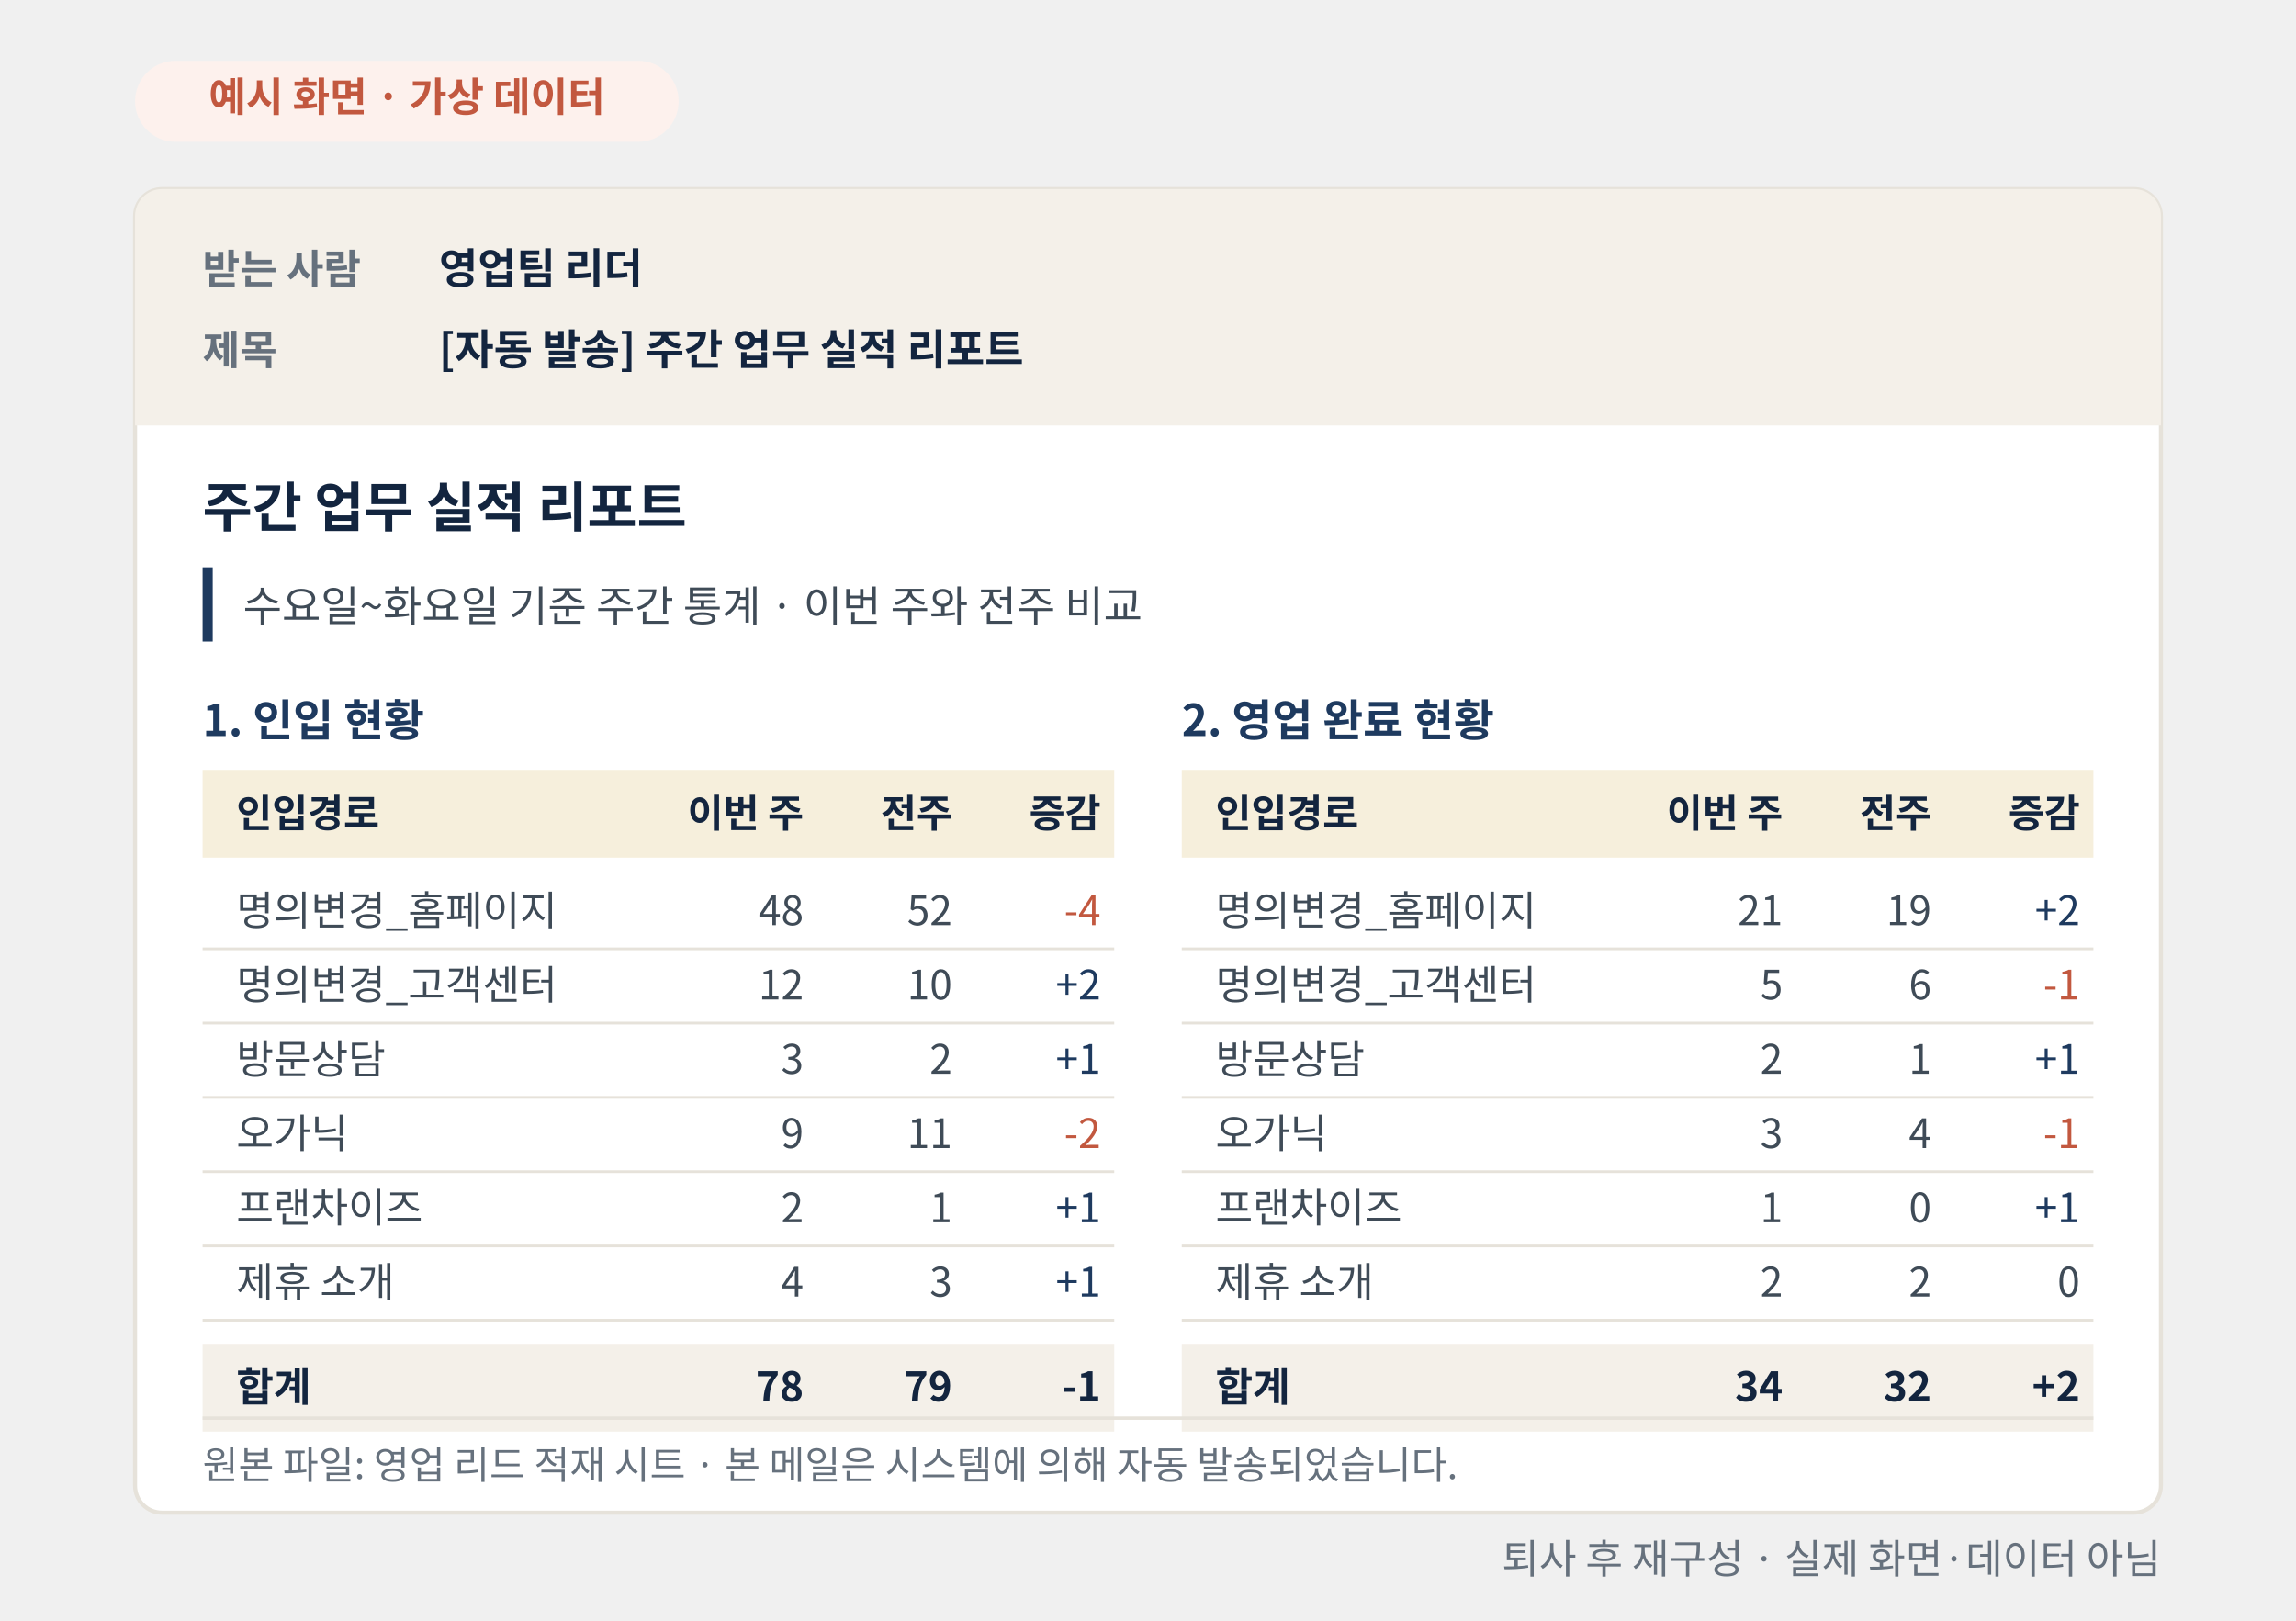
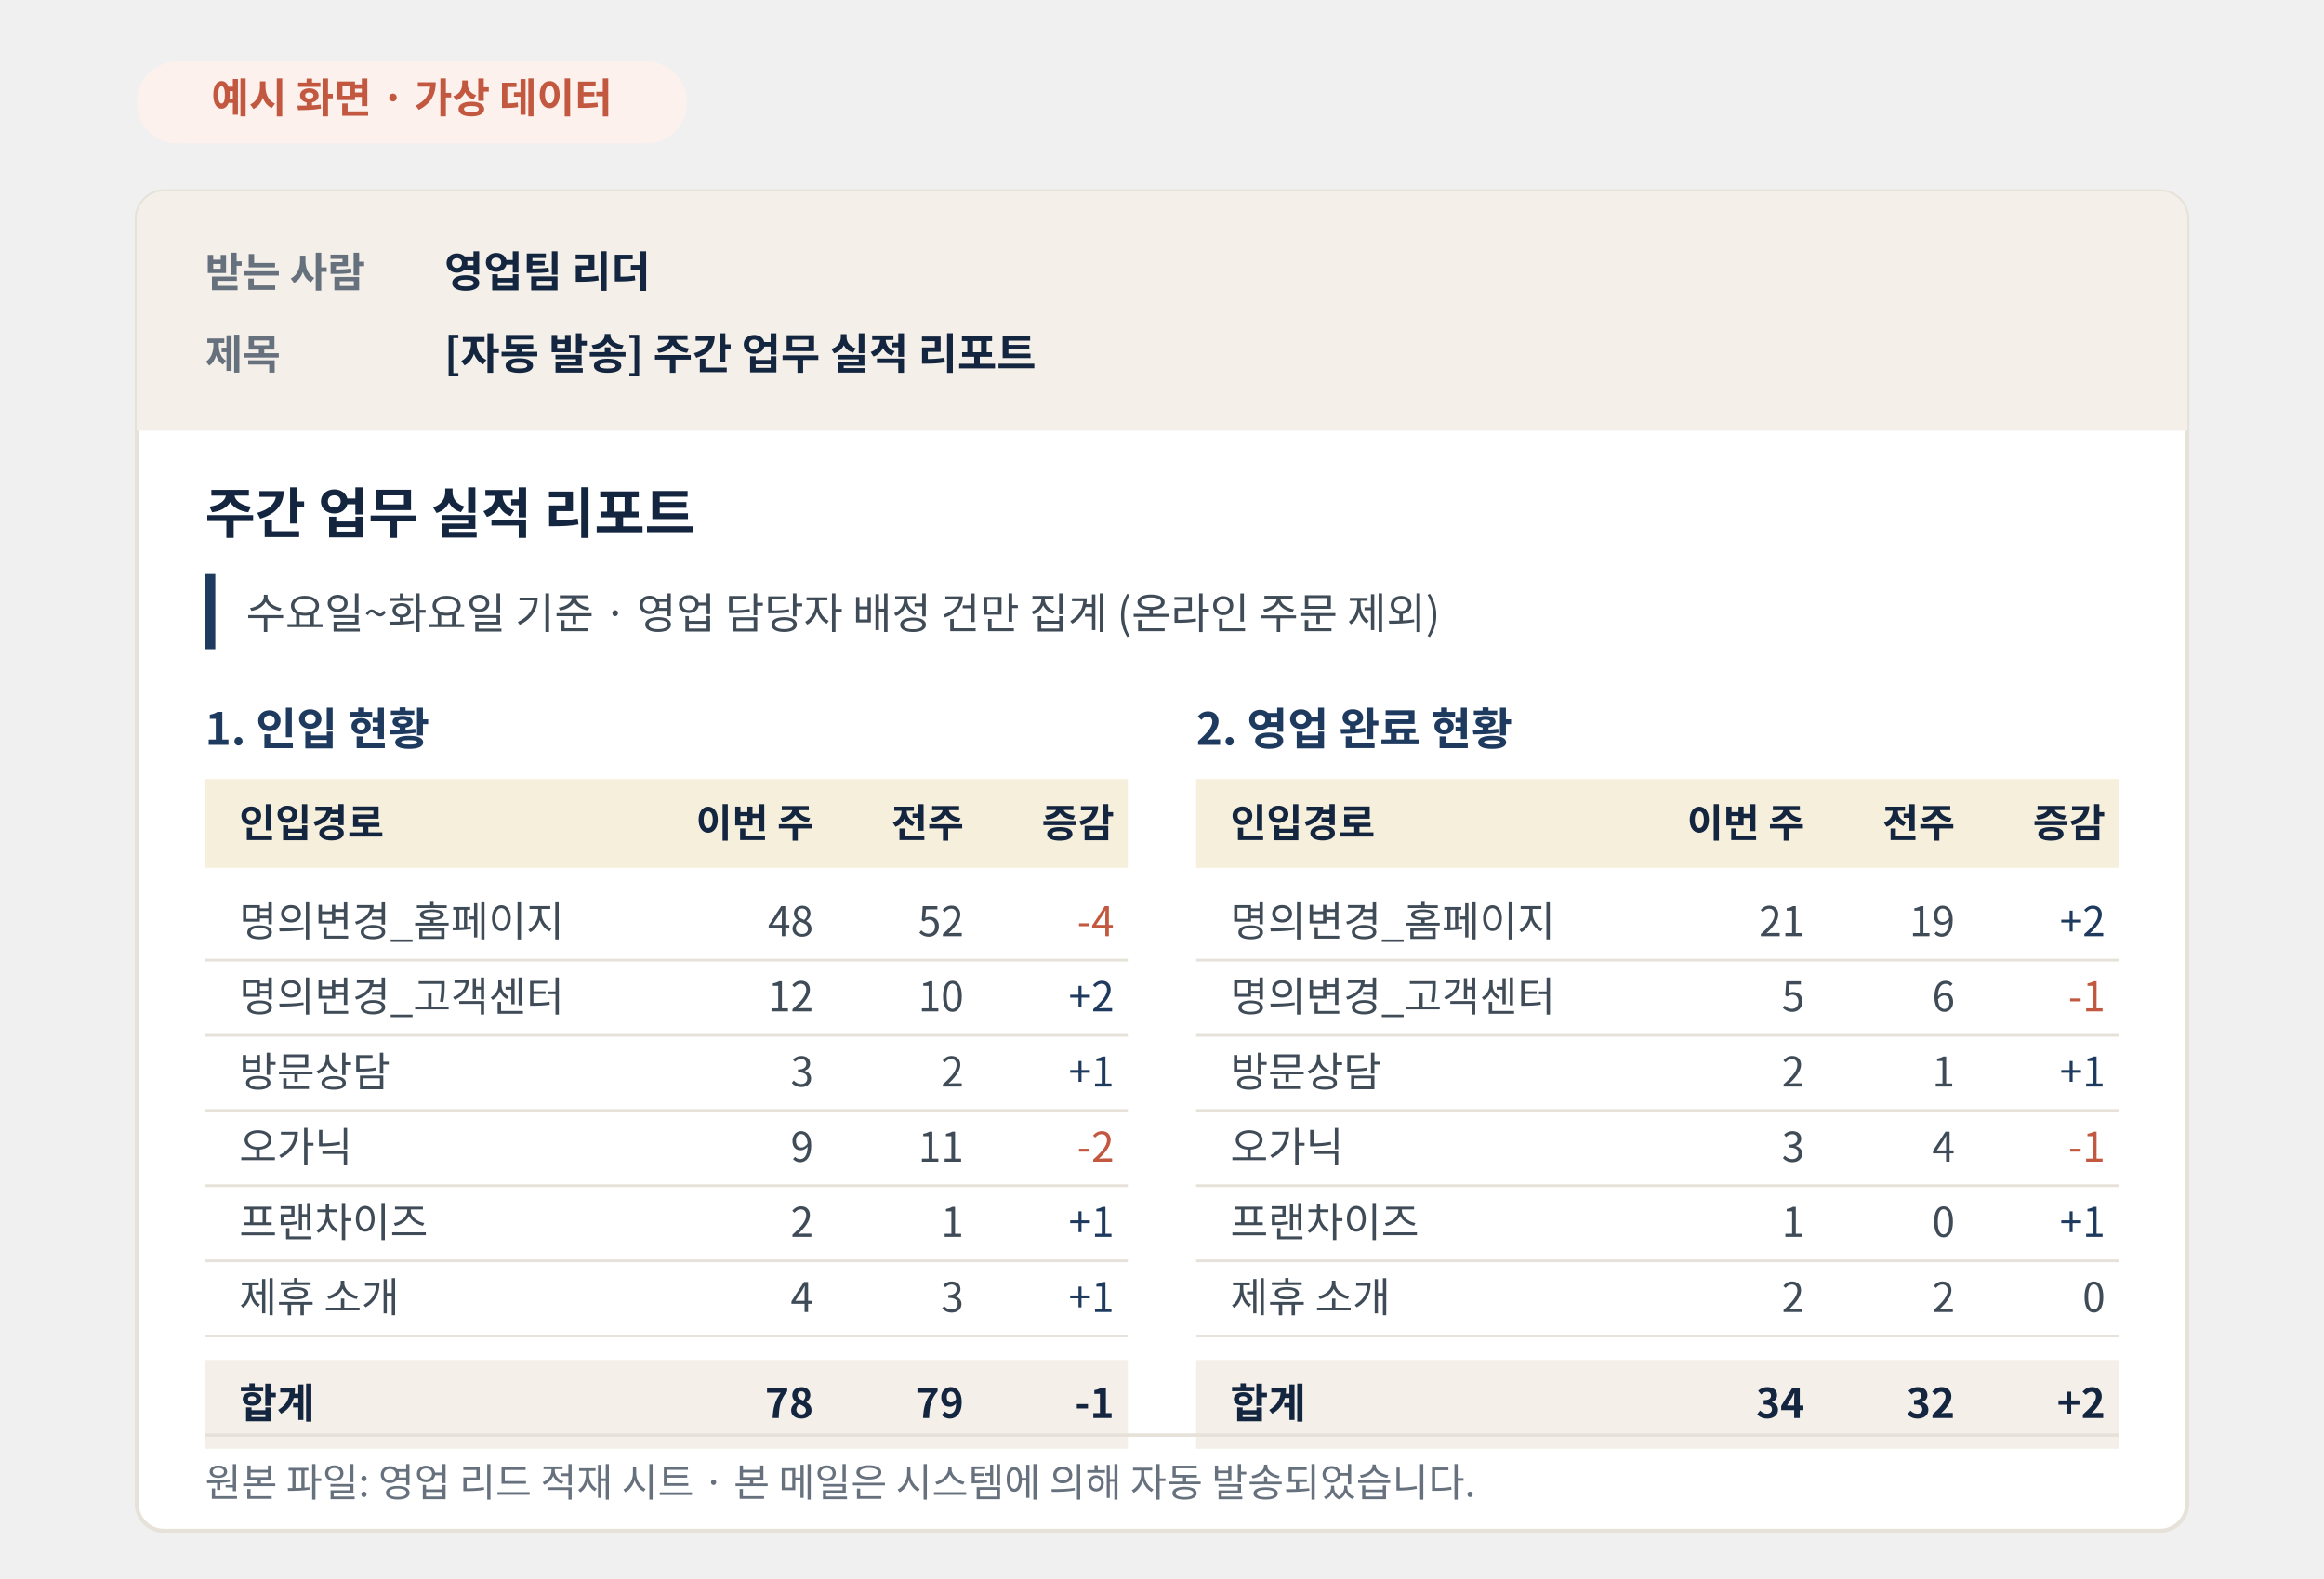
- <svg xmlns="http://www.w3.org/2000/svg" viewBox="0 0 680 480" font-family="'Pretendard Variable',Pretendard,-apple-system,'Noto Sans CJK KR','Noto Sans KR',sans-serif" role="img" aria-label="영업팀 리더에게 자동 발송되는 주간 업무 실적 리포트 메일 예시">
+ <svg xmlns="http://www.w3.org/2000/svg" viewBox="0 0 680 462" font-family="'Pretendard Variable',Pretendard,-apple-system,'Noto Sans CJK KR','Noto Sans KR',sans-serif" role="img" aria-label="영업팀 리더에게 자동 발송되는 주간 업무 실적 리포트 메일 예시">
  <rect x="40" y="18" width="161" height="24" rx="12.0" fill="#fdf1ed" />
  <text x="120.52" y="33" font-size="12" font-weight="700" fill="#c2583f" text-anchor="middle">예시 화면 · 가상 데이터</text>
  <rect x="40" y="56" width="600" height="392" rx="8" fill="#fff" stroke="#e6e2da" stroke-width="1.2" />
  <path d="M40,64 a8,8 0 0 1 8,-8 h584 a8,8 0 0 1 8,8 v62 h-600 z" fill="#f4f0e9" />
  <text x="60" y="84" font-size="12" font-weight="600" fill="#66717d" text-anchor="start">받는 사람</text>
  <text x="130" y="84" font-size="12.5" font-weight="600" fill="#13253f" text-anchor="start">영업팀 리더</text>
  <text x="60" y="108" font-size="12" font-weight="600" fill="#66717d" text-anchor="start">제목</text>
  <text x="130" y="108" font-size="12.5" font-weight="700" fill="#13253f" text-anchor="start">[자동 발송] 주간 업무 실적 리포트</text>
  <text x="60" y="156" font-size="16" font-weight="800" fill="#13253f" text-anchor="start">주간 업무 실적 리포트</text>
  <rect x="60" y="168" width="3" height="22" fill="#1e3a5f" />
-   <text x="72" y="184" font-size="12.5" font-weight="500" fill="#3f4b57" text-anchor="start">수요일~화요일 기준 주간 통계 · 이번 주와 전주 비교</text>
+   <text x="72" y="184" font-size="12.5" font-weight="500" fill="#3f4b57" text-anchor="start">수요일~화요일 기준 · 영업 담당자 배정 건만 집계 (온라인 주문 제외)</text>
  <text x="60" y="218" font-size="13" font-weight="700" fill="#1e3a5f" text-anchor="start">1. 인입 현황</text>
  <rect x="60" y="228" width="270" height="26" fill="#f6efdc" />
  <text x="70" y="245" font-size="11.5" font-weight="700" fill="#13253f" text-anchor="start">인입경로</text>
  <text x="238" y="245" font-size="11.5" font-weight="700" fill="#13253f" text-anchor="end">이번 주</text>
  <text x="282" y="245" font-size="11.5" font-weight="700" fill="#13253f" text-anchor="end">전주</text>
  <text x="326" y="245" font-size="11.5" font-weight="700" fill="#13253f" text-anchor="end">증감</text>
  <text x="70" y="274" font-size="12" font-weight="500" fill="#3f4b57" text-anchor="start">명의변경_홈페이지</text>
  <text x="238" y="274" font-size="12" font-weight="500" fill="#3f4b57" text-anchor="end">48</text>
  <text x="282" y="274" font-size="12" font-weight="500" fill="#3f4b57" text-anchor="end">52</text>
  <text x="326" y="274" font-size="12" font-weight="500" fill="#c2583f" text-anchor="end">-4</text>
  <line x1="60" y1="281" x2="330" y2="281" stroke="#e6e2da" stroke-width="0.8" />
  <text x="70" y="296" font-size="12" font-weight="500" fill="#3f4b57" text-anchor="start">명의변경_고객센터</text>
  <text x="238" y="296" font-size="12" font-weight="500" fill="#3f4b57" text-anchor="end">12</text>
  <text x="282" y="296" font-size="12" font-weight="500" fill="#3f4b57" text-anchor="end">10</text>
  <text x="326" y="296" font-size="12" font-weight="500" fill="#1e3a5f" text-anchor="end">+2</text>
  <line x1="60" y1="303" x2="330" y2="303" stroke="#e6e2da" stroke-width="0.8" />
  <text x="70" y="318" font-size="12" font-weight="500" fill="#3f4b57" text-anchor="start">방문상담</text>
  <text x="238" y="318" font-size="12" font-weight="500" fill="#3f4b57" text-anchor="end">3</text>
  <text x="282" y="318" font-size="12" font-weight="500" fill="#3f4b57" text-anchor="end">2</text>
  <text x="326" y="318" font-size="12" font-weight="500" fill="#1e3a5f" text-anchor="end">+1</text>
  <line x1="60" y1="325" x2="330" y2="325" stroke="#e6e2da" stroke-width="0.8" />
  <text x="70" y="340" font-size="12" font-weight="500" fill="#3f4b57" text-anchor="start">오가닉</text>
  <text x="238" y="340" font-size="12" font-weight="500" fill="#3f4b57" text-anchor="end">9</text>
  <text x="282" y="340" font-size="12" font-weight="500" fill="#3f4b57" text-anchor="end">11</text>
  <text x="326" y="340" font-size="12" font-weight="500" fill="#c2583f" text-anchor="end">-2</text>
  <line x1="60" y1="347" x2="330" y2="347" stroke="#e6e2da" stroke-width="0.8" />
  <text x="70" y="362" font-size="12" font-weight="500" fill="#3f4b57" text-anchor="start">프랜차이즈</text>
  <text x="238" y="362" font-size="12" font-weight="500" fill="#3f4b57" text-anchor="end">2</text>
  <text x="282" y="362" font-size="12" font-weight="500" fill="#3f4b57" text-anchor="end">1</text>
  <text x="326" y="362" font-size="12" font-weight="500" fill="#1e3a5f" text-anchor="end">+1</text>
  <line x1="60" y1="369" x2="330" y2="369" stroke="#e6e2da" stroke-width="0.8" />
  <text x="70" y="384" font-size="12" font-weight="500" fill="#3f4b57" text-anchor="start">제휴 소개</text>
  <text x="238" y="384" font-size="12" font-weight="500" fill="#3f4b57" text-anchor="end">4</text>
  <text x="282" y="384" font-size="12" font-weight="500" fill="#3f4b57" text-anchor="end">3</text>
  <text x="326" y="384" font-size="12" font-weight="500" fill="#1e3a5f" text-anchor="end">+1</text>
  <line x1="60" y1="391" x2="330" y2="391" stroke="#e6e2da" stroke-width="0.8" />
  <rect x="60" y="398" width="270" height="26" fill="#f4f0e9" />
  <text x="70" y="415" font-size="12" font-weight="800" fill="#13253f" text-anchor="start">합계</text>
  <text x="238" y="415" font-size="12" font-weight="800" fill="#13253f" text-anchor="end">78</text>
  <text x="282" y="415" font-size="12" font-weight="800" fill="#13253f" text-anchor="end">79</text>
  <text x="326" y="415" font-size="12" font-weight="800" fill="#13253f" text-anchor="end">-1</text>
  <text x="350" y="218" font-size="13" font-weight="700" fill="#1e3a5f" text-anchor="start">2. 영업 완료 현황</text>
  <rect x="350" y="228" width="270" height="26" fill="#f6efdc" />
  <text x="360" y="245" font-size="11.5" font-weight="700" fill="#13253f" text-anchor="start">인입경로</text>
  <text x="528" y="245" font-size="11.5" font-weight="700" fill="#13253f" text-anchor="end">이번 주</text>
  <text x="572" y="245" font-size="11.5" font-weight="700" fill="#13253f" text-anchor="end">전주</text>
  <text x="616" y="245" font-size="11.5" font-weight="700" fill="#13253f" text-anchor="end">증감</text>
  <text x="360" y="274" font-size="12" font-weight="500" fill="#3f4b57" text-anchor="start">명의변경_홈페이지</text>
  <text x="528" y="274" font-size="12" font-weight="500" fill="#3f4b57" text-anchor="end">21</text>
  <text x="572" y="274" font-size="12" font-weight="500" fill="#3f4b57" text-anchor="end">19</text>
  <text x="616" y="274" font-size="12" font-weight="500" fill="#1e3a5f" text-anchor="end">+2</text>
  <line x1="350" y1="281" x2="620" y2="281" stroke="#e6e2da" stroke-width="0.8" />
  <text x="360" y="296" font-size="12" font-weight="500" fill="#3f4b57" text-anchor="start">명의변경_고객센터</text>
  <text x="528" y="296" font-size="12" font-weight="500" fill="#3f4b57" text-anchor="end">5</text>
  <text x="572" y="296" font-size="12" font-weight="500" fill="#3f4b57" text-anchor="end">6</text>
  <text x="616" y="296" font-size="12" font-weight="500" fill="#c2583f" text-anchor="end">-1</text>
  <line x1="350" y1="303" x2="620" y2="303" stroke="#e6e2da" stroke-width="0.8" />
  <text x="360" y="318" font-size="12" font-weight="500" fill="#3f4b57" text-anchor="start">방문상담</text>
  <text x="528" y="318" font-size="12" font-weight="500" fill="#3f4b57" text-anchor="end">2</text>
  <text x="572" y="318" font-size="12" font-weight="500" fill="#3f4b57" text-anchor="end">1</text>
  <text x="616" y="318" font-size="12" font-weight="500" fill="#1e3a5f" text-anchor="end">+1</text>
  <line x1="350" y1="325" x2="620" y2="325" stroke="#e6e2da" stroke-width="0.8" />
  <text x="360" y="340" font-size="12" font-weight="500" fill="#3f4b57" text-anchor="start">오가닉</text>
  <text x="528" y="340" font-size="12" font-weight="500" fill="#3f4b57" text-anchor="end">3</text>
  <text x="572" y="340" font-size="12" font-weight="500" fill="#3f4b57" text-anchor="end">4</text>
  <text x="616" y="340" font-size="12" font-weight="500" fill="#c2583f" text-anchor="end">-1</text>
  <line x1="350" y1="347" x2="620" y2="347" stroke="#e6e2da" stroke-width="0.8" />
  <text x="360" y="362" font-size="12" font-weight="500" fill="#3f4b57" text-anchor="start">프랜차이즈</text>
  <text x="528" y="362" font-size="12" font-weight="500" fill="#3f4b57" text-anchor="end">1</text>
  <text x="572" y="362" font-size="12" font-weight="500" fill="#3f4b57" text-anchor="end">0</text>
  <text x="616" y="362" font-size="12" font-weight="500" fill="#1e3a5f" text-anchor="end">+1</text>
  <line x1="350" y1="369" x2="620" y2="369" stroke="#e6e2da" stroke-width="0.8" />
  <text x="360" y="384" font-size="12" font-weight="500" fill="#3f4b57" text-anchor="start">제휴 소개</text>
  <text x="528" y="384" font-size="12" font-weight="500" fill="#3f4b57" text-anchor="end">2</text>
  <text x="572" y="384" font-size="12" font-weight="500" fill="#3f4b57" text-anchor="end">2</text>
  <text x="616" y="384" font-size="12" font-weight="500" fill="#3f4b57" text-anchor="end">0</text>
  <line x1="350" y1="391" x2="620" y2="391" stroke="#e6e2da" stroke-width="0.8" />
  <rect x="350" y="398" width="270" height="26" fill="#f4f0e9" />
  <text x="360" y="415" font-size="12" font-weight="800" fill="#13253f" text-anchor="start">합계</text>
  <text x="528" y="415" font-size="12" font-weight="800" fill="#13253f" text-anchor="end">34</text>
  <text x="572" y="415" font-size="12" font-weight="800" fill="#13253f" text-anchor="end">32</text>
  <text x="616" y="415" font-size="12" font-weight="800" fill="#13253f" text-anchor="end">+2</text>
  <line x1="60" y1="420" x2="620" y2="420" stroke="#e6e2da" />
  <text x="60" y="438" font-size="11.5" font-weight="500" fill="#66717d" text-anchor="start">원본 파일: 영업 리드 적재 시트 · 본 메일은 시스템에 의해 자동 발송되었습니다.</text>
-   <text x="640" y="466" font-size="12" font-weight="500" fill="#66717d" text-anchor="end">퇴사 후 재구성 · 실제 화면·데이터 아님</text>
</svg>
